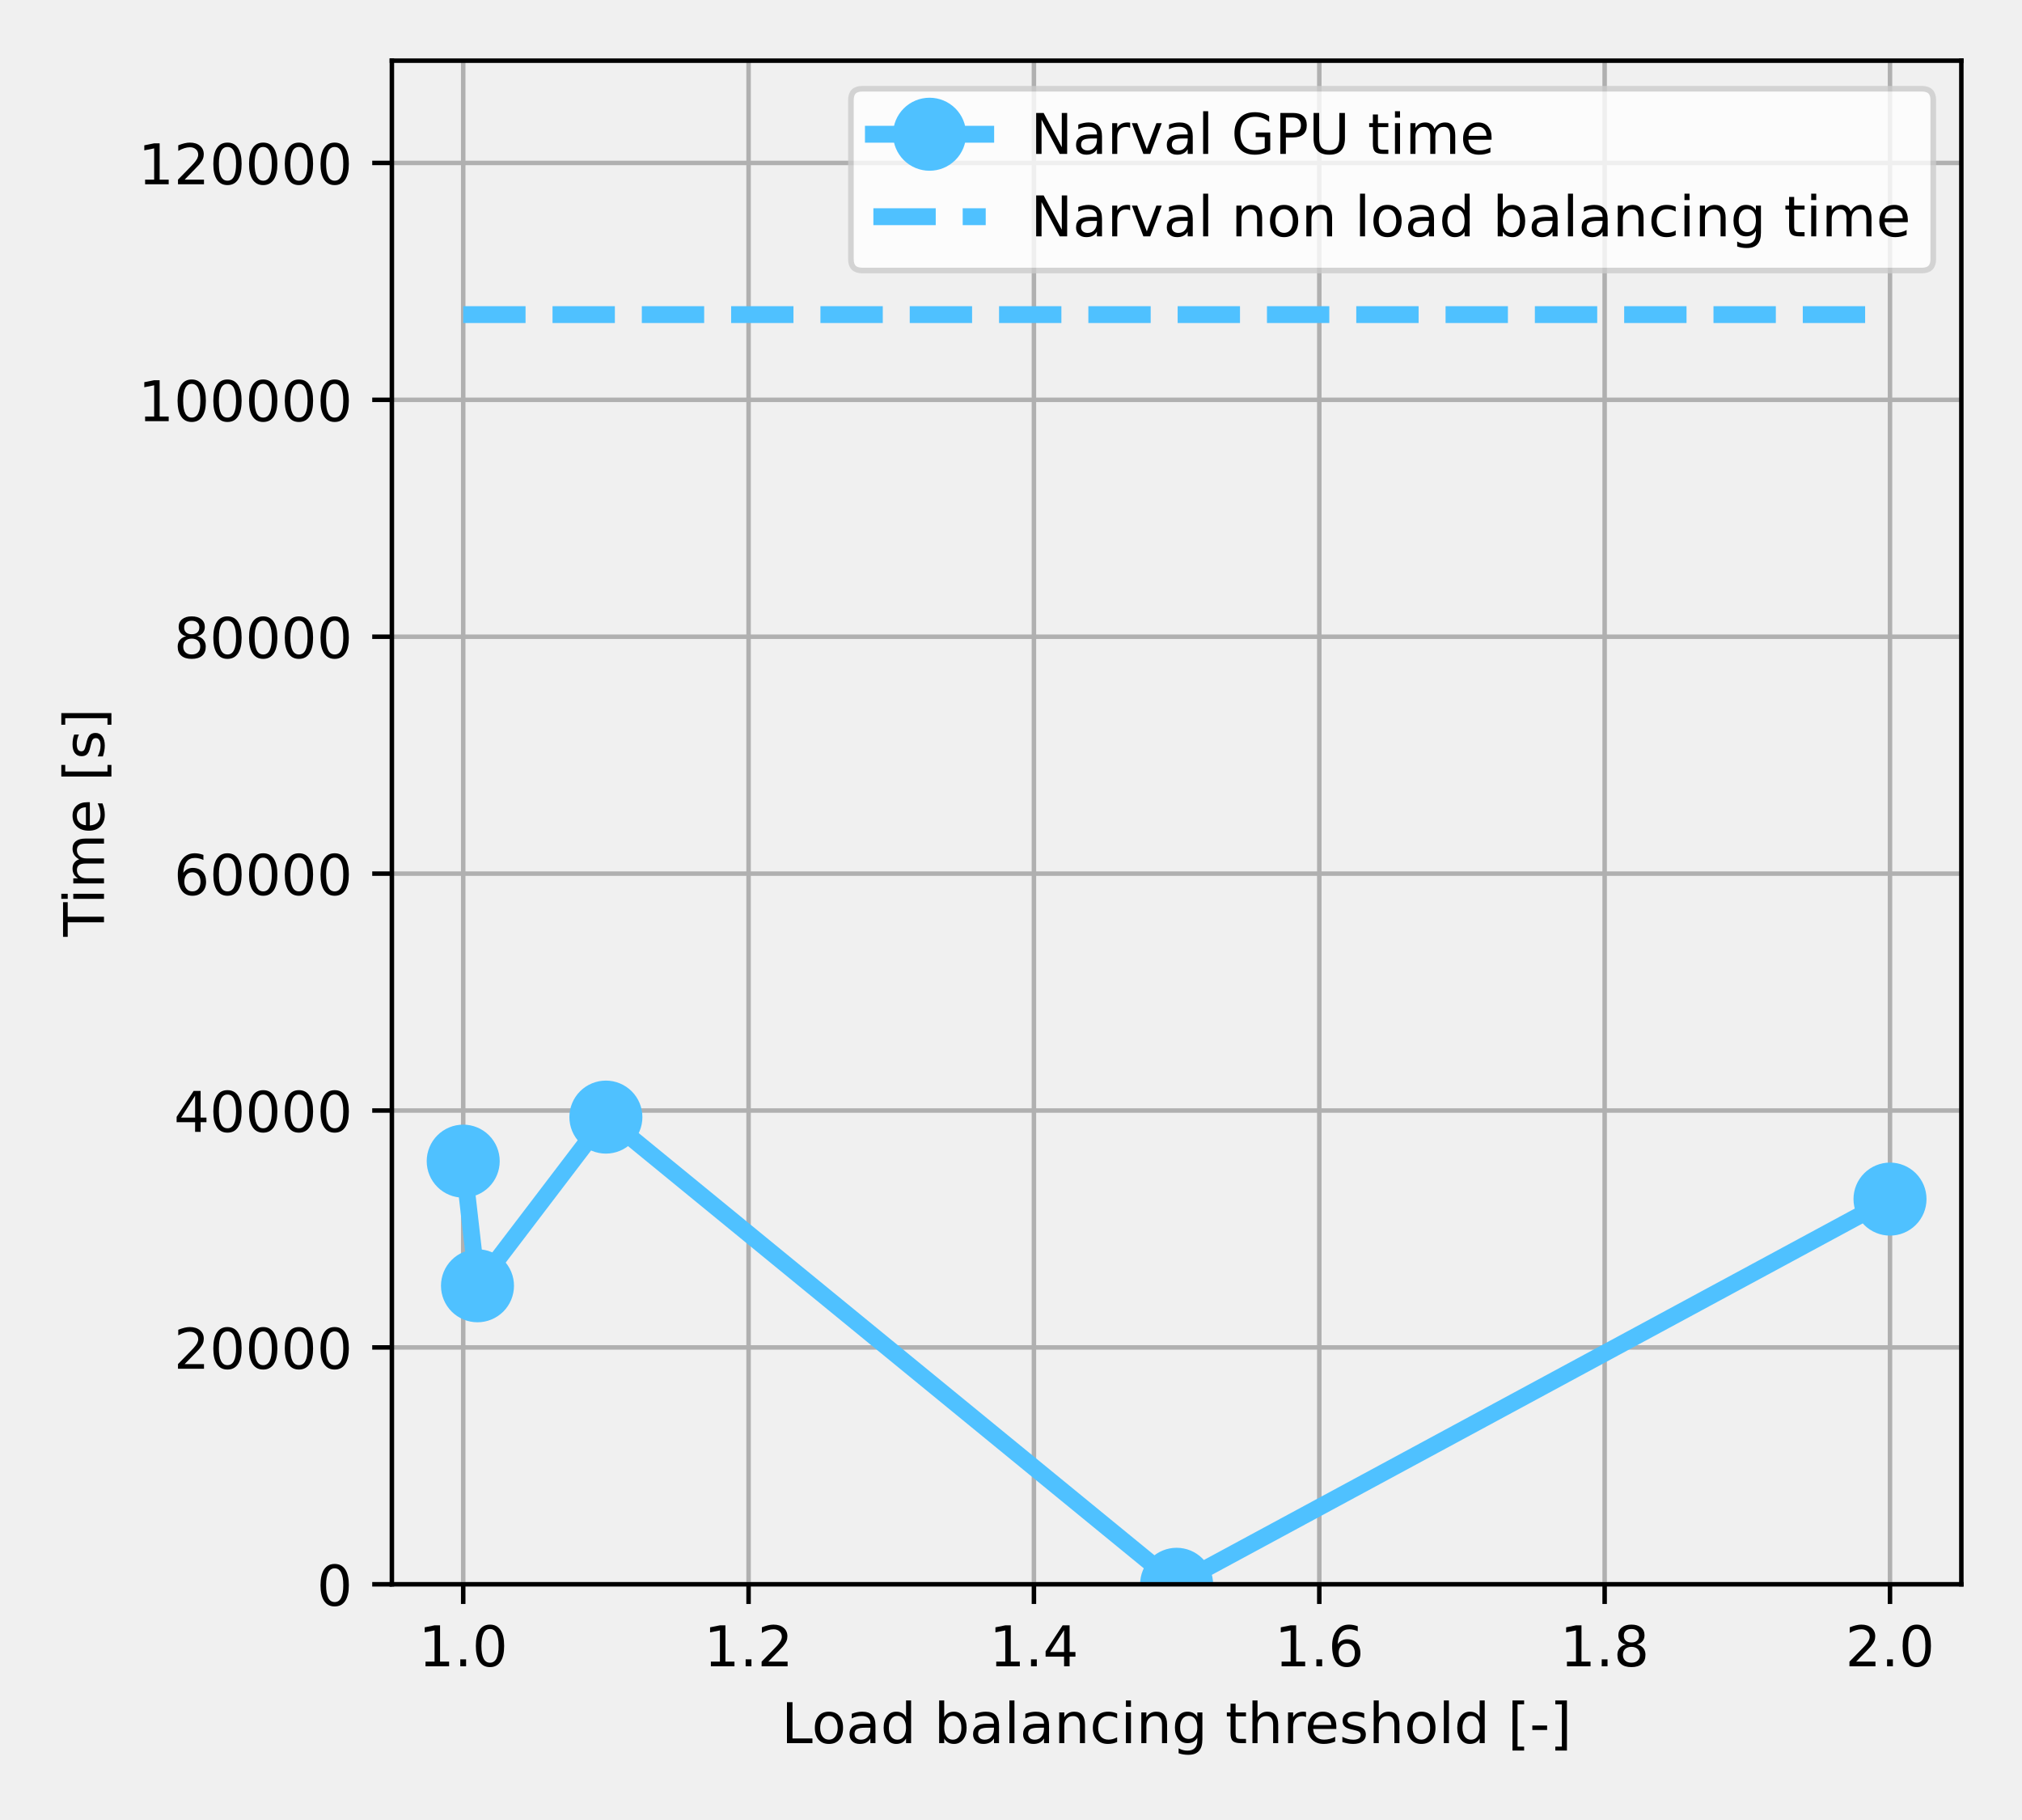
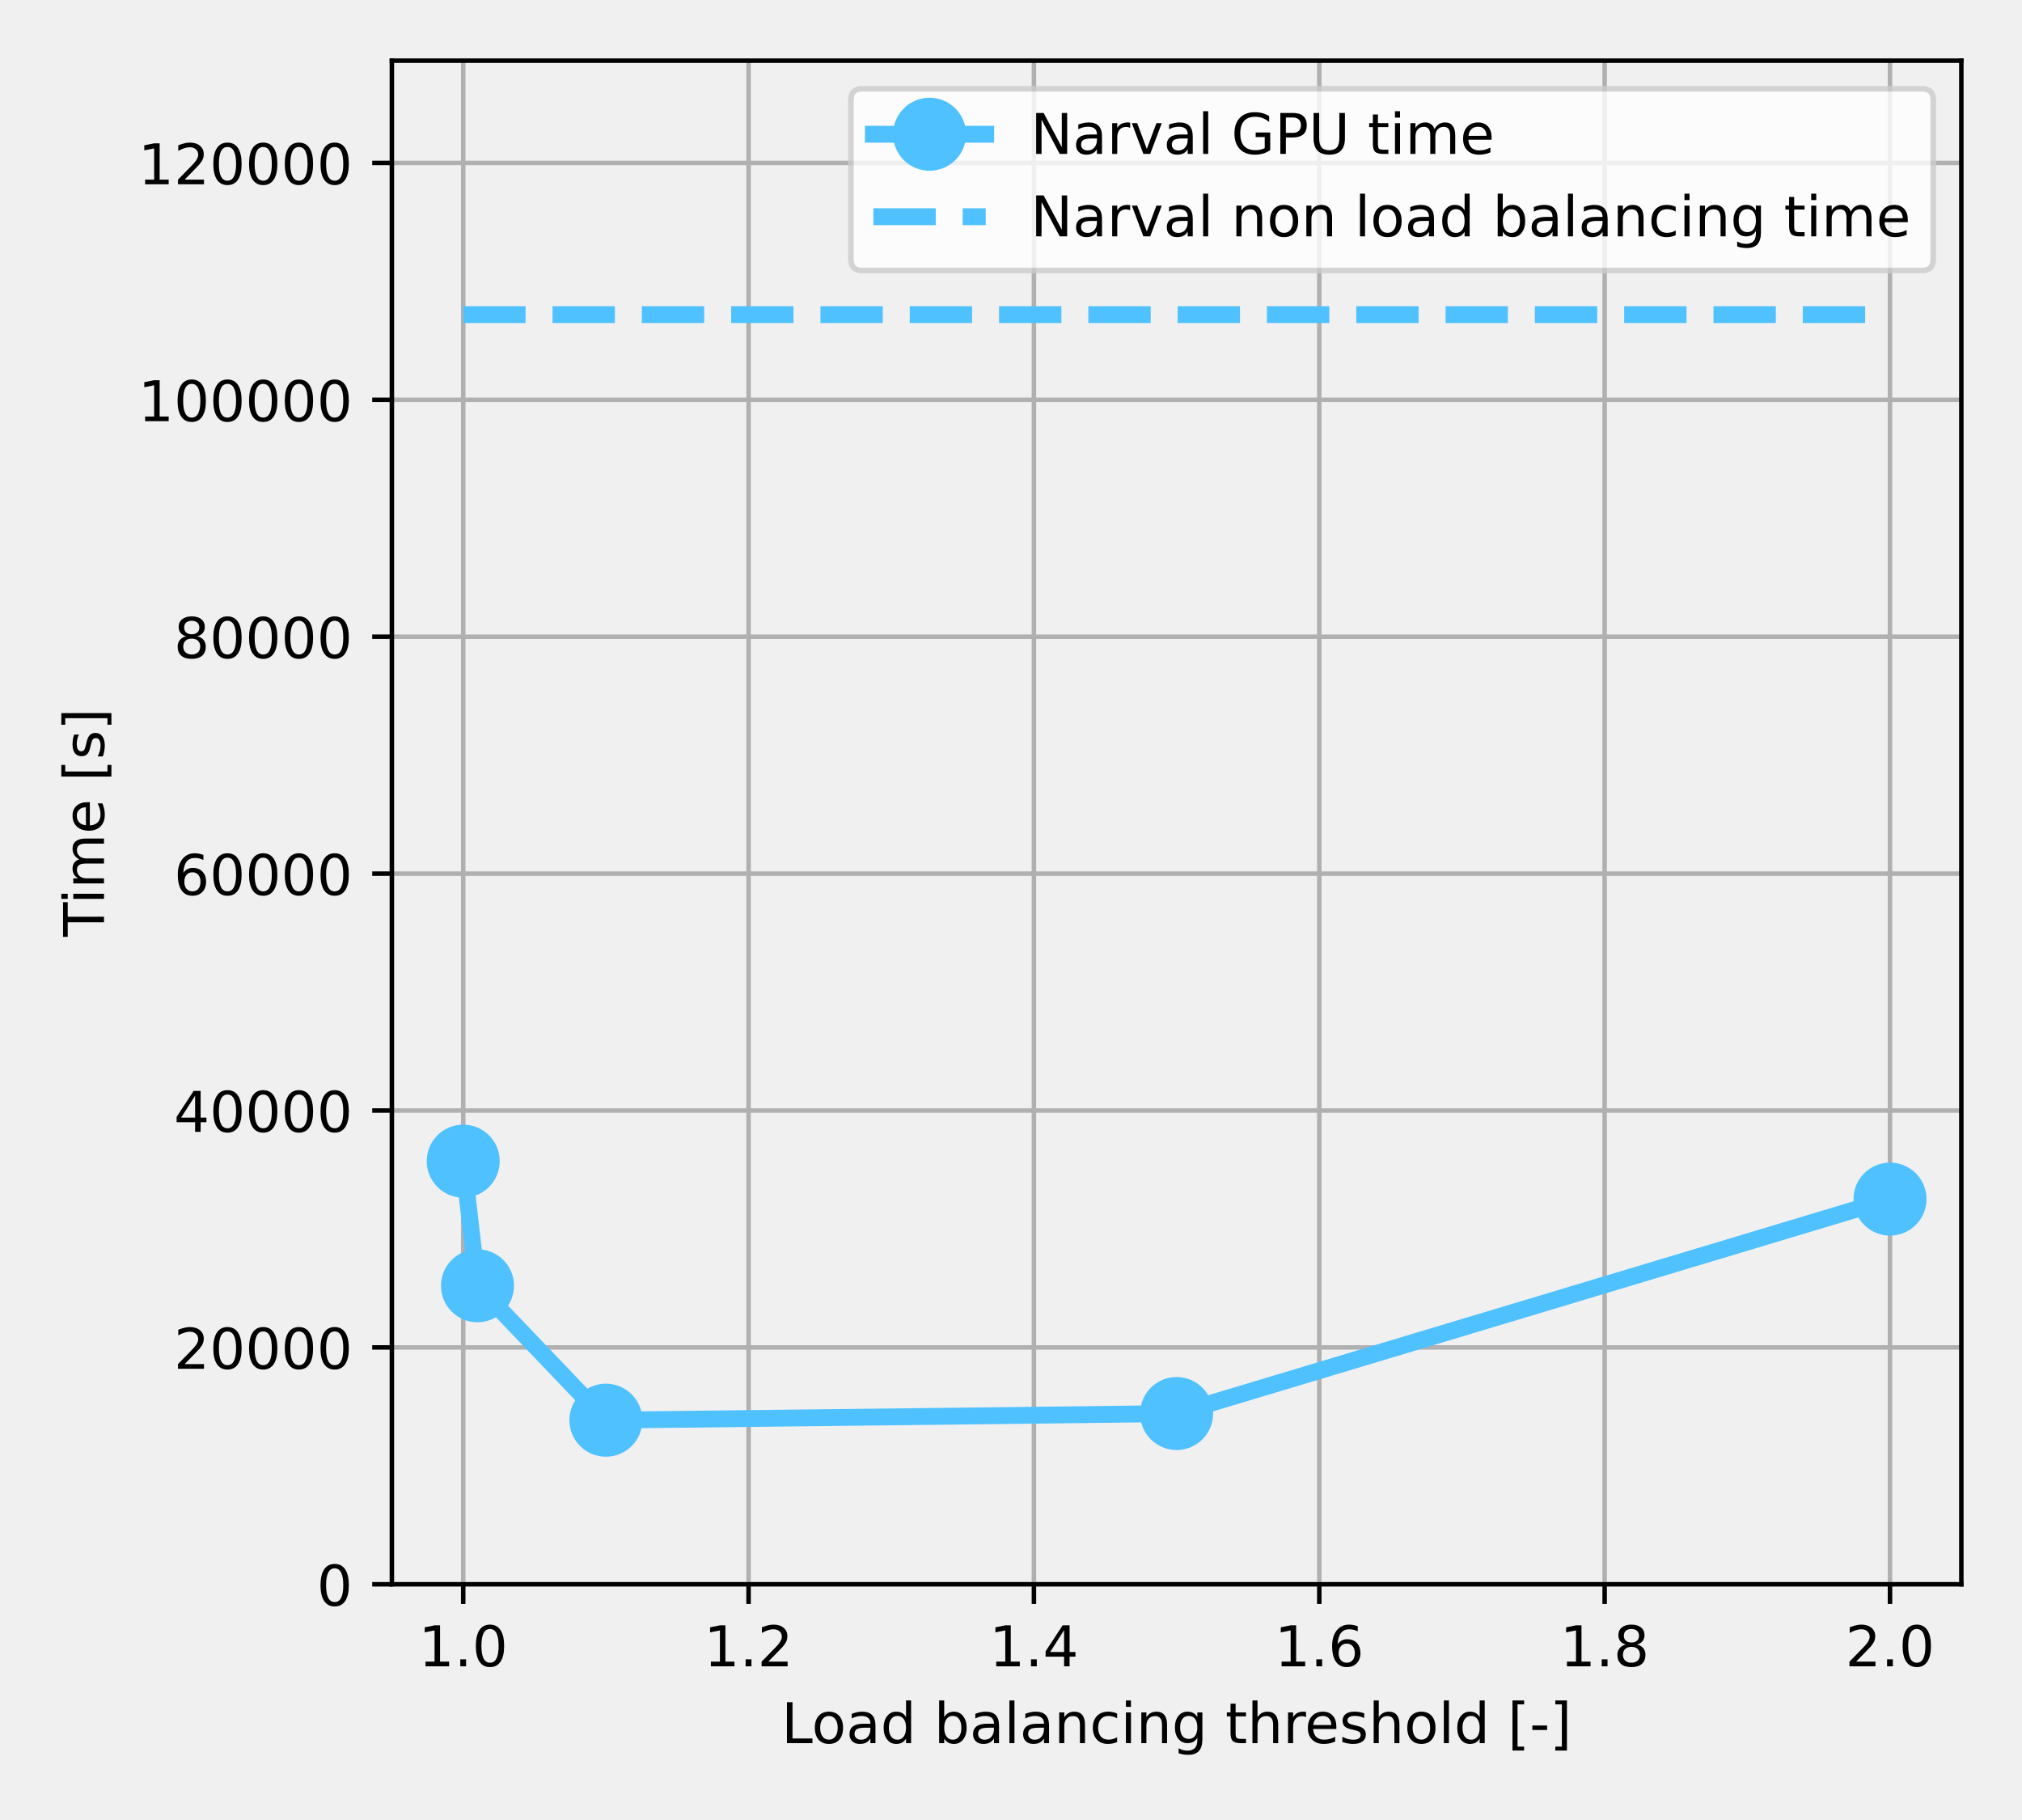
<svg xmlns="http://www.w3.org/2000/svg" xmlns:xlink="http://www.w3.org/1999/xlink" width="360pt" height="324pt" viewBox="0 0 360 324" version="1.1">
  <defs>
    <style type="text/css">*{stroke-linejoin: round; stroke-linecap: butt}</style>
  </defs>
  <g id="figure_1">
    <g id="patch_1">
      <path d="M 0 324  L 360 324  L 360 0  L 0 0  L 0 324  z " style="fill: none" />
    </g>
    <g id="axes_1">
      <g id="patch_2">
        <path d="M 69.77 282.04  L 349.2 282.04  L 349.2 10.8  L 69.77 10.8  L 69.77 282.04  z " style="fill: none" />
      </g>
      <g id="matplotlib.axis_1">
        <g id="xtick_1">
          <g id="line2d_1">
-             <path d="M 82.471 282.04  L 82.471 10.8  " clip-path="url(#p8b189e7666)" style="fill: none; stroke: #b0b0b0; stroke-width: 0.8; stroke-linecap: square" />
+             <path d="M 82.471 282.04  L 82.471 10.8  " clip-path="url(#p0f5fc66336)" style="fill: none; stroke: #b0b0b0; stroke-width: 0.8; stroke-linecap: square" />
          </g>
          <g id="line2d_2">
            <defs>
-               <path id="m371822022a" d="M 0 0  L 0 3.5  " style="stroke: #000000; stroke-width: 0.8" />
+               <path id="mff6e4557d5" d="M 0 0  L 0 3.5  " style="stroke: #000000; stroke-width: 0.8" />
            </defs>
            <g>
-               <use xlink:href="#m371822022a" x="82.471" y="282.04" style="stroke: #000000; stroke-width: 0.8" />
+               <use xlink:href="#mff6e4557d5" x="82.471" y="282.04" style="stroke: #000000; stroke-width: 0.8" />
            </g>
          </g>
          <g id="text_1">
            <g transform="translate(74.5198 296.6384)scale(0.1 -0.1)">
              <defs>
                <path id="DejaVuSans-31" d="M 794 531  L 1825 531  L 1825 4091  L 703 3866  L 703 4441  L 1819 4666  L 2450 4666  L 2450 531  L 3481 531  L 3481 0  L 794 0  L 794 531  z " transform="scale(0.015625)" />
                <path id="DejaVuSans-2e" d="M 684 794  L 1344 794  L 1344 0  L 684 0  L 684 794  z " transform="scale(0.015625)" />
                <path id="DejaVuSans-30" d="M 2034 4250  Q 1547 4250 1301 3770  Q 1056 3291 1056 2328  Q 1056 1369 1301 889  Q 1547 409 2034 409  Q 2525 409 2770 889  Q 3016 1369 3016 2328  Q 3016 3291 2770 3770  Q 2525 4250 2034 4250  z M 2034 4750  Q 2819 4750 3233 4129  Q 3647 3509 3647 2328  Q 3647 1150 3233 529  Q 2819 -91 2034 -91  Q 1250 -91 836 529  Q 422 1150 422 2328  Q 422 3509 836 4129  Q 1250 4750 2034 4750  z " transform="scale(0.015625)" />
              </defs>
              <use xlink:href="#DejaVuSans-31" />
              <use xlink:href="#DejaVuSans-2e" x="63.623" />
              <use xlink:href="#DejaVuSans-30" x="95.41" />
            </g>
          </g>
        </g>
        <g id="xtick_2">
          <g id="line2d_3">
-             <path d="M 133.277 282.04  L 133.277 10.8  " clip-path="url(#p8b189e7666)" style="fill: none; stroke: #b0b0b0; stroke-width: 0.8; stroke-linecap: square" />
+             <path d="M 133.277 282.04  L 133.277 10.8  " clip-path="url(#p0f5fc66336)" style="fill: none; stroke: #b0b0b0; stroke-width: 0.8; stroke-linecap: square" />
          </g>
          <g id="line2d_4">
            <g>
-               <use xlink:href="#m371822022a" x="133.277" y="282.04" style="stroke: #000000; stroke-width: 0.8" />
+               <use xlink:href="#mff6e4557d5" x="133.277" y="282.04" style="stroke: #000000; stroke-width: 0.8" />
            </g>
          </g>
          <g id="text_2">
            <g transform="translate(125.3253 296.6384)scale(0.1 -0.1)">
              <defs>
                <path id="DejaVuSans-32" d="M 1228 531  L 3431 531  L 3431 0  L 469 0  L 469 531  Q 828 903 1448 1529  Q 2069 2156 2228 2338  Q 2531 2678 2651 2914  Q 2772 3150 2772 3378  Q 2772 3750 2511 3984  Q 2250 4219 1831 4219  Q 1534 4219 1204 4116  Q 875 4013 500 3803  L 500 4441  Q 881 4594 1212 4672  Q 1544 4750 1819 4750  Q 2544 4750 2975 4387  Q 3406 4025 3406 3419  Q 3406 3131 3298 2873  Q 3191 2616 2906 2266  Q 2828 2175 2409 1742  Q 1991 1309 1228 531  z " transform="scale(0.015625)" />
              </defs>
              <use xlink:href="#DejaVuSans-31" />
              <use xlink:href="#DejaVuSans-2e" x="63.623" />
              <use xlink:href="#DejaVuSans-32" x="95.41" />
            </g>
          </g>
        </g>
        <g id="xtick_3">
          <g id="line2d_5">
-             <path d="M 184.082 282.04  L 184.082 10.8  " clip-path="url(#p8b189e7666)" style="fill: none; stroke: #b0b0b0; stroke-width: 0.8; stroke-linecap: square" />
+             <path d="M 184.082 282.04  L 184.082 10.8  " clip-path="url(#p0f5fc66336)" style="fill: none; stroke: #b0b0b0; stroke-width: 0.8; stroke-linecap: square" />
          </g>
          <g id="line2d_6">
            <g>
-               <use xlink:href="#m371822022a" x="184.082" y="282.04" style="stroke: #000000; stroke-width: 0.8" />
+               <use xlink:href="#mff6e4557d5" x="184.082" y="282.04" style="stroke: #000000; stroke-width: 0.8" />
            </g>
          </g>
          <g id="text_3">
            <g transform="translate(176.1307 296.6384)scale(0.1 -0.1)">
              <defs>
                <path id="DejaVuSans-34" d="M 2419 4116  L 825 1625  L 2419 1625  L 2419 4116  z M 2253 4666  L 3047 4666  L 3047 1625  L 3713 1625  L 3713 1100  L 3047 1100  L 3047 0  L 2419 0  L 2419 1100  L 313 1100  L 313 1709  L 2253 4666  z " transform="scale(0.015625)" />
              </defs>
              <use xlink:href="#DejaVuSans-31" />
              <use xlink:href="#DejaVuSans-2e" x="63.623" />
              <use xlink:href="#DejaVuSans-34" x="95.41" />
            </g>
          </g>
        </g>
        <g id="xtick_4">
          <g id="line2d_7">
-             <path d="M 234.888 282.04  L 234.888 10.8  " clip-path="url(#p8b189e7666)" style="fill: none; stroke: #b0b0b0; stroke-width: 0.8; stroke-linecap: square" />
+             <path d="M 234.888 282.04  L 234.888 10.8  " clip-path="url(#p0f5fc66336)" style="fill: none; stroke: #b0b0b0; stroke-width: 0.8; stroke-linecap: square" />
          </g>
          <g id="line2d_8">
            <g>
-               <use xlink:href="#m371822022a" x="234.888" y="282.04" style="stroke: #000000; stroke-width: 0.8" />
+               <use xlink:href="#mff6e4557d5" x="234.888" y="282.04" style="stroke: #000000; stroke-width: 0.8" />
            </g>
          </g>
          <g id="text_4">
            <g transform="translate(226.9362 296.6384)scale(0.1 -0.1)">
              <defs>
                <path id="DejaVuSans-36" d="M 2113 2584  Q 1688 2584 1439 2293  Q 1191 2003 1191 1497  Q 1191 994 1439 701  Q 1688 409 2113 409  Q 2538 409 2786 701  Q 3034 994 3034 1497  Q 3034 2003 2786 2293  Q 2538 2584 2113 2584  z M 3366 4563  L 3366 3988  Q 3128 4100 2886 4159  Q 2644 4219 2406 4219  Q 1781 4219 1451 3797  Q 1122 3375 1075 2522  Q 1259 2794 1537 2939  Q 1816 3084 2150 3084  Q 2853 3084 3261 2657  Q 3669 2231 3669 1497  Q 3669 778 3244 343  Q 2819 -91 2113 -91  Q 1303 -91 875 529  Q 447 1150 447 2328  Q 447 3434 972 4092  Q 1497 4750 2381 4750  Q 2619 4750 2861 4703  Q 3103 4656 3366 4563  z " transform="scale(0.015625)" />
              </defs>
              <use xlink:href="#DejaVuSans-31" />
              <use xlink:href="#DejaVuSans-2e" x="63.623" />
              <use xlink:href="#DejaVuSans-36" x="95.41" />
            </g>
          </g>
        </g>
        <g id="xtick_5">
          <g id="line2d_9">
-             <path d="M 285.693 282.04  L 285.693 10.8  " clip-path="url(#p8b189e7666)" style="fill: none; stroke: #b0b0b0; stroke-width: 0.8; stroke-linecap: square" />
+             <path d="M 285.693 282.04  L 285.693 10.8  " clip-path="url(#p0f5fc66336)" style="fill: none; stroke: #b0b0b0; stroke-width: 0.8; stroke-linecap: square" />
          </g>
          <g id="line2d_10">
            <g>
-               <use xlink:href="#m371822022a" x="285.693" y="282.04" style="stroke: #000000; stroke-width: 0.8" />
+               <use xlink:href="#mff6e4557d5" x="285.693" y="282.04" style="stroke: #000000; stroke-width: 0.8" />
            </g>
          </g>
          <g id="text_5">
            <g transform="translate(277.7416 296.6384)scale(0.1 -0.1)">
              <defs>
                <path id="DejaVuSans-38" d="M 2034 2216  Q 1584 2216 1326 1975  Q 1069 1734 1069 1313  Q 1069 891 1326 650  Q 1584 409 2034 409  Q 2484 409 2743 651  Q 3003 894 3003 1313  Q 3003 1734 2745 1975  Q 2488 2216 2034 2216  z M 1403 2484  Q 997 2584 770 2862  Q 544 3141 544 3541  Q 544 4100 942 4425  Q 1341 4750 2034 4750  Q 2731 4750 3128 4425  Q 3525 4100 3525 3541  Q 3525 3141 3298 2862  Q 3072 2584 2669 2484  Q 3125 2378 3379 2068  Q 3634 1759 3634 1313  Q 3634 634 3220 271  Q 2806 -91 2034 -91  Q 1263 -91 848 271  Q 434 634 434 1313  Q 434 1759 690 2068  Q 947 2378 1403 2484  z M 1172 3481  Q 1172 3119 1398 2916  Q 1625 2713 2034 2713  Q 2441 2713 2670 2916  Q 2900 3119 2900 3481  Q 2900 3844 2670 4047  Q 2441 4250 2034 4250  Q 1625 4250 1398 4047  Q 1172 3844 1172 3481  z " transform="scale(0.015625)" />
              </defs>
              <use xlink:href="#DejaVuSans-31" />
              <use xlink:href="#DejaVuSans-2e" x="63.623" />
              <use xlink:href="#DejaVuSans-38" x="95.41" />
            </g>
          </g>
        </g>
        <g id="xtick_6">
          <g id="line2d_11">
-             <path d="M 336.499 282.04  L 336.499 10.8  " clip-path="url(#p8b189e7666)" style="fill: none; stroke: #b0b0b0; stroke-width: 0.8; stroke-linecap: square" />
+             <path d="M 336.499 282.04  L 336.499 10.8  " clip-path="url(#p0f5fc66336)" style="fill: none; stroke: #b0b0b0; stroke-width: 0.8; stroke-linecap: square" />
          </g>
          <g id="line2d_12">
            <g>
-               <use xlink:href="#m371822022a" x="336.499" y="282.04" style="stroke: #000000; stroke-width: 0.8" />
+               <use xlink:href="#mff6e4557d5" x="336.499" y="282.04" style="stroke: #000000; stroke-width: 0.8" />
            </g>
          </g>
          <g id="text_6">
            <g transform="translate(328.5471 296.6384)scale(0.1 -0.1)">
              <use xlink:href="#DejaVuSans-32" />
              <use xlink:href="#DejaVuSans-2e" x="63.623" />
              <use xlink:href="#DejaVuSans-30" x="95.41" />
            </g>
          </g>
        </g>
        <g id="text_7">
          <g transform="translate(139.1303 310.3166)scale(0.1 -0.1)">
            <defs>
              <path id="DejaVuSans-4c" d="M 628 4666  L 1259 4666  L 1259 531  L 3531 531  L 3531 0  L 628 0  L 628 4666  z " transform="scale(0.015625)" />
              <path id="DejaVuSans-6f" d="M 1959 3097  Q 1497 3097 1228 2736  Q 959 2375 959 1747  Q 959 1119 1226 758  Q 1494 397 1959 397  Q 2419 397 2687 759  Q 2956 1122 2956 1747  Q 2956 2369 2687 2733  Q 2419 3097 1959 3097  z M 1959 3584  Q 2709 3584 3137 3096  Q 3566 2609 3566 1747  Q 3566 888 3137 398  Q 2709 -91 1959 -91  Q 1206 -91 779 398  Q 353 888 353 1747  Q 353 2609 779 3096  Q 1206 3584 1959 3584  z " transform="scale(0.015625)" />
              <path id="DejaVuSans-61" d="M 2194 1759  Q 1497 1759 1228 1600  Q 959 1441 959 1056  Q 959 750 1161 570  Q 1363 391 1709 391  Q 2188 391 2477 730  Q 2766 1069 2766 1631  L 2766 1759  L 2194 1759  z M 3341 1997  L 3341 0  L 2766 0  L 2766 531  Q 2569 213 2275 61  Q 1981 -91 1556 -91  Q 1019 -91 701 211  Q 384 513 384 1019  Q 384 1609 779 1909  Q 1175 2209 1959 2209  L 2766 2209  L 2766 2266  Q 2766 2663 2505 2880  Q 2244 3097 1772 3097  Q 1472 3097 1187 3025  Q 903 2953 641 2809  L 641 3341  Q 956 3463 1253 3523  Q 1550 3584 1831 3584  Q 2591 3584 2966 3190  Q 3341 2797 3341 1997  z " transform="scale(0.015625)" />
              <path id="DejaVuSans-64" d="M 2906 2969  L 2906 4863  L 3481 4863  L 3481 0  L 2906 0  L 2906 525  Q 2725 213 2448 61  Q 2172 -91 1784 -91  Q 1150 -91 751 415  Q 353 922 353 1747  Q 353 2572 751 3078  Q 1150 3584 1784 3584  Q 2172 3584 2448 3432  Q 2725 3281 2906 2969  z M 947 1747  Q 947 1113 1208 752  Q 1469 391 1925 391  Q 2381 391 2643 752  Q 2906 1113 2906 1747  Q 2906 2381 2643 2742  Q 2381 3103 1925 3103  Q 1469 3103 1208 2742  Q 947 2381 947 1747  z " transform="scale(0.015625)" />
              <path id="DejaVuSans-20" transform="scale(0.015625)" />
              <path id="DejaVuSans-62" d="M 3116 1747  Q 3116 2381 2855 2742  Q 2594 3103 2138 3103  Q 1681 3103 1420 2742  Q 1159 2381 1159 1747  Q 1159 1113 1420 752  Q 1681 391 2138 391  Q 2594 391 2855 752  Q 3116 1113 3116 1747  z M 1159 2969  Q 1341 3281 1617 3432  Q 1894 3584 2278 3584  Q 2916 3584 3314 3078  Q 3713 2572 3713 1747  Q 3713 922 3314 415  Q 2916 -91 2278 -91  Q 1894 -91 1617 61  Q 1341 213 1159 525  L 1159 0  L 581 0  L 581 4863  L 1159 4863  L 1159 2969  z " transform="scale(0.015625)" />
              <path id="DejaVuSans-6c" d="M 603 4863  L 1178 4863  L 1178 0  L 603 0  L 603 4863  z " transform="scale(0.015625)" />
              <path id="DejaVuSans-6e" d="M 3513 2113  L 3513 0  L 2938 0  L 2938 2094  Q 2938 2591 2744 2837  Q 2550 3084 2163 3084  Q 1697 3084 1428 2787  Q 1159 2491 1159 1978  L 1159 0  L 581 0  L 581 3500  L 1159 3500  L 1159 2956  Q 1366 3272 1645 3428  Q 1925 3584 2291 3584  Q 2894 3584 3203 3211  Q 3513 2838 3513 2113  z " transform="scale(0.015625)" />
              <path id="DejaVuSans-63" d="M 3122 3366  L 3122 2828  Q 2878 2963 2633 3030  Q 2388 3097 2138 3097  Q 1578 3097 1268 2742  Q 959 2388 959 1747  Q 959 1106 1268 751  Q 1578 397 2138 397  Q 2388 397 2633 464  Q 2878 531 3122 666  L 3122 134  Q 2881 22 2623 -34  Q 2366 -91 2075 -91  Q 1284 -91 818 406  Q 353 903 353 1747  Q 353 2603 823 3093  Q 1294 3584 2113 3584  Q 2378 3584 2631 3529  Q 2884 3475 3122 3366  z " transform="scale(0.015625)" />
              <path id="DejaVuSans-69" d="M 603 3500  L 1178 3500  L 1178 0  L 603 0  L 603 3500  z M 603 4863  L 1178 4863  L 1178 4134  L 603 4134  L 603 4863  z " transform="scale(0.015625)" />
              <path id="DejaVuSans-67" d="M 2906 1791  Q 2906 2416 2648 2759  Q 2391 3103 1925 3103  Q 1463 3103 1205 2759  Q 947 2416 947 1791  Q 947 1169 1205 825  Q 1463 481 1925 481  Q 2391 481 2648 825  Q 2906 1169 2906 1791  z M 3481 434  Q 3481 -459 3084 -895  Q 2688 -1331 1869 -1331  Q 1566 -1331 1297 -1286  Q 1028 -1241 775 -1147  L 775 -588  Q 1028 -725 1275 -790  Q 1522 -856 1778 -856  Q 2344 -856 2625 -561  Q 2906 -266 2906 331  L 2906 616  Q 2728 306 2450 153  Q 2172 0 1784 0  Q 1141 0 747 490  Q 353 981 353 1791  Q 353 2603 747 3093  Q 1141 3584 1784 3584  Q 2172 3584 2450 3431  Q 2728 3278 2906 2969  L 2906 3500  L 3481 3500  L 3481 434  z " transform="scale(0.015625)" />
              <path id="DejaVuSans-74" d="M 1172 4494  L 1172 3500  L 2356 3500  L 2356 3053  L 1172 3053  L 1172 1153  Q 1172 725 1289 603  Q 1406 481 1766 481  L 2356 481  L 2356 0  L 1766 0  Q 1100 0 847 248  Q 594 497 594 1153  L 594 3053  L 172 3053  L 172 3500  L 594 3500  L 594 4494  L 1172 4494  z " transform="scale(0.015625)" />
              <path id="DejaVuSans-68" d="M 3513 2113  L 3513 0  L 2938 0  L 2938 2094  Q 2938 2591 2744 2837  Q 2550 3084 2163 3084  Q 1697 3084 1428 2787  Q 1159 2491 1159 1978  L 1159 0  L 581 0  L 581 4863  L 1159 4863  L 1159 2956  Q 1366 3272 1645 3428  Q 1925 3584 2291 3584  Q 2894 3584 3203 3211  Q 3513 2838 3513 2113  z " transform="scale(0.015625)" />
              <path id="DejaVuSans-72" d="M 2631 2963  Q 2534 3019 2420 3045  Q 2306 3072 2169 3072  Q 1681 3072 1420 2755  Q 1159 2438 1159 1844  L 1159 0  L 581 0  L 581 3500  L 1159 3500  L 1159 2956  Q 1341 3275 1631 3429  Q 1922 3584 2338 3584  Q 2397 3584 2469 3576  Q 2541 3569 2628 3553  L 2631 2963  z " transform="scale(0.015625)" />
              <path id="DejaVuSans-65" d="M 3597 1894  L 3597 1613  L 953 1613  Q 991 1019 1311 708  Q 1631 397 2203 397  Q 2534 397 2845 478  Q 3156 559 3463 722  L 3463 178  Q 3153 47 2828 -22  Q 2503 -91 2169 -91  Q 1331 -91 842 396  Q 353 884 353 1716  Q 353 2575 817 3079  Q 1281 3584 2069 3584  Q 2775 3584 3186 3129  Q 3597 2675 3597 1894  z M 3022 2063  Q 3016 2534 2758 2815  Q 2500 3097 2075 3097  Q 1594 3097 1305 2825  Q 1016 2553 972 2059  L 3022 2063  z " transform="scale(0.015625)" />
              <path id="DejaVuSans-73" d="M 2834 3397  L 2834 2853  Q 2591 2978 2328 3040  Q 2066 3103 1784 3103  Q 1356 3103 1142 2972  Q 928 2841 928 2578  Q 928 2378 1081 2264  Q 1234 2150 1697 2047  L 1894 2003  Q 2506 1872 2764 1633  Q 3022 1394 3022 966  Q 3022 478 2636 193  Q 2250 -91 1575 -91  Q 1294 -91 989 -36  Q 684 19 347 128  L 347 722  Q 666 556 975 473  Q 1284 391 1588 391  Q 1994 391 2212 530  Q 2431 669 2431 922  Q 2431 1156 2273 1281  Q 2116 1406 1581 1522  L 1381 1569  Q 847 1681 609 1914  Q 372 2147 372 2553  Q 372 3047 722 3315  Q 1072 3584 1716 3584  Q 2034 3584 2315 3537  Q 2597 3491 2834 3397  z " transform="scale(0.015625)" />
              <path id="DejaVuSans-5b" d="M 550 4863  L 1875 4863  L 1875 4416  L 1125 4416  L 1125 -397  L 1875 -397  L 1875 -844  L 550 -844  L 550 4863  z " transform="scale(0.015625)" />
              <path id="DejaVuSans-2d" d="M 313 2009  L 1997 2009  L 1997 1497  L 313 1497  L 313 2009  z " transform="scale(0.015625)" />
              <path id="DejaVuSans-5d" d="M 1947 4863  L 1947 -844  L 622 -844  L 622 -397  L 1369 -397  L 1369 4416  L 622 4416  L 622 4863  L 1947 4863  z " transform="scale(0.015625)" />
            </defs>
            <use xlink:href="#DejaVuSans-4c" />
            <use xlink:href="#DejaVuSans-6f" x="53.963" />
            <use xlink:href="#DejaVuSans-61" x="115.145" />
            <use xlink:href="#DejaVuSans-64" x="176.424" />
            <use xlink:href="#DejaVuSans-20" x="239.9" />
            <use xlink:href="#DejaVuSans-62" x="271.688" />
            <use xlink:href="#DejaVuSans-61" x="335.164" />
            <use xlink:href="#DejaVuSans-6c" x="396.443" />
            <use xlink:href="#DejaVuSans-61" x="424.227" />
            <use xlink:href="#DejaVuSans-6e" x="485.506" />
            <use xlink:href="#DejaVuSans-63" x="548.885" />
            <use xlink:href="#DejaVuSans-69" x="603.865" />
            <use xlink:href="#DejaVuSans-6e" x="631.648" />
            <use xlink:href="#DejaVuSans-67" x="695.027" />
            <use xlink:href="#DejaVuSans-20" x="758.504" />
            <use xlink:href="#DejaVuSans-74" x="790.291" />
            <use xlink:href="#DejaVuSans-68" x="829.5" />
            <use xlink:href="#DejaVuSans-72" x="892.879" />
            <use xlink:href="#DejaVuSans-65" x="931.742" />
            <use xlink:href="#DejaVuSans-73" x="993.266" />
            <use xlink:href="#DejaVuSans-68" x="1045.365" />
            <use xlink:href="#DejaVuSans-6f" x="1108.744" />
            <use xlink:href="#DejaVuSans-6c" x="1169.926" />
            <use xlink:href="#DejaVuSans-64" x="1197.709" />
            <use xlink:href="#DejaVuSans-20" x="1261.186" />
            <use xlink:href="#DejaVuSans-5b" x="1292.973" />
            <use xlink:href="#DejaVuSans-2d" x="1331.986" />
            <use xlink:href="#DejaVuSans-5d" x="1368.07" />
          </g>
        </g>
      </g>
      <g id="matplotlib.axis_2">
        <g id="ytick_1">
          <g id="line2d_13">
-             <path d="M 69.77 282.04  L 349.2 282.04  " clip-path="url(#p8b189e7666)" style="fill: none; stroke: #b0b0b0; stroke-width: 0.8; stroke-linecap: square" />
+             <path d="M 69.77 282.04  L 349.2 282.04  " clip-path="url(#p0f5fc66336)" style="fill: none; stroke: #b0b0b0; stroke-width: 0.8; stroke-linecap: square" />
          </g>
          <g id="line2d_14">
            <defs>
-               <path id="m23fe1d350d" d="M 0 0  L -3.5 0  " style="stroke: #000000; stroke-width: 0.8" />
+               <path id="mb4f09d19d4" d="M 0 0  L -3.5 0  " style="stroke: #000000; stroke-width: 0.8" />
            </defs>
            <g>
-               <use xlink:href="#m23fe1d350d" x="69.77" y="282.04" style="stroke: #000000; stroke-width: 0.8" />
+               <use xlink:href="#mb4f09d19d4" x="69.77" y="282.04" style="stroke: #000000; stroke-width: 0.8" />
            </g>
          </g>
          <g id="text_8">
            <g transform="translate(56.4075 285.8392)scale(0.1 -0.1)">
              <use xlink:href="#DejaVuSans-30" />
            </g>
          </g>
        </g>
        <g id="ytick_2">
          <g id="line2d_15">
-             <path d="M 69.77 239.868  L 349.2 239.868  " clip-path="url(#p8b189e7666)" style="fill: none; stroke: #b0b0b0; stroke-width: 0.8; stroke-linecap: square" />
+             <path d="M 69.77 239.868  L 349.2 239.868  " clip-path="url(#p0f5fc66336)" style="fill: none; stroke: #b0b0b0; stroke-width: 0.8; stroke-linecap: square" />
          </g>
          <g id="line2d_16">
            <g>
-               <use xlink:href="#m23fe1d350d" x="69.77" y="239.868" style="stroke: #000000; stroke-width: 0.8" />
+               <use xlink:href="#mb4f09d19d4" x="69.77" y="239.868" style="stroke: #000000; stroke-width: 0.8" />
            </g>
          </g>
          <g id="text_9">
            <g transform="translate(30.9575 243.6672)scale(0.1 -0.1)">
              <use xlink:href="#DejaVuSans-32" />
              <use xlink:href="#DejaVuSans-30" x="63.623" />
              <use xlink:href="#DejaVuSans-30" x="127.246" />
              <use xlink:href="#DejaVuSans-30" x="190.869" />
              <use xlink:href="#DejaVuSans-30" x="254.492" />
            </g>
          </g>
        </g>
        <g id="ytick_3">
          <g id="line2d_17">
-             <path d="M 69.77 197.696  L 349.2 197.696  " clip-path="url(#p8b189e7666)" style="fill: none; stroke: #b0b0b0; stroke-width: 0.8; stroke-linecap: square" />
+             <path d="M 69.77 197.696  L 349.2 197.696  " clip-path="url(#p0f5fc66336)" style="fill: none; stroke: #b0b0b0; stroke-width: 0.8; stroke-linecap: square" />
          </g>
          <g id="line2d_18">
            <g>
-               <use xlink:href="#m23fe1d350d" x="69.77" y="197.696" style="stroke: #000000; stroke-width: 0.8" />
+               <use xlink:href="#mb4f09d19d4" x="69.77" y="197.696" style="stroke: #000000; stroke-width: 0.8" />
            </g>
          </g>
          <g id="text_10">
            <g transform="translate(30.9575 201.4953)scale(0.1 -0.1)">
              <use xlink:href="#DejaVuSans-34" />
              <use xlink:href="#DejaVuSans-30" x="63.623" />
              <use xlink:href="#DejaVuSans-30" x="127.246" />
              <use xlink:href="#DejaVuSans-30" x="190.869" />
              <use xlink:href="#DejaVuSans-30" x="254.492" />
            </g>
          </g>
        </g>
        <g id="ytick_4">
          <g id="line2d_19">
-             <path d="M 69.77 155.524  L 349.2 155.524  " clip-path="url(#p8b189e7666)" style="fill: none; stroke: #b0b0b0; stroke-width: 0.8; stroke-linecap: square" />
+             <path d="M 69.77 155.524  L 349.2 155.524  " clip-path="url(#p0f5fc66336)" style="fill: none; stroke: #b0b0b0; stroke-width: 0.8; stroke-linecap: square" />
          </g>
          <g id="line2d_20">
            <g>
-               <use xlink:href="#m23fe1d350d" x="69.77" y="155.524" style="stroke: #000000; stroke-width: 0.8" />
+               <use xlink:href="#mb4f09d19d4" x="69.77" y="155.524" style="stroke: #000000; stroke-width: 0.8" />
            </g>
          </g>
          <g id="text_11">
            <g transform="translate(30.9575 159.3233)scale(0.1 -0.1)">
              <use xlink:href="#DejaVuSans-36" />
              <use xlink:href="#DejaVuSans-30" x="63.623" />
              <use xlink:href="#DejaVuSans-30" x="127.246" />
              <use xlink:href="#DejaVuSans-30" x="190.869" />
              <use xlink:href="#DejaVuSans-30" x="254.492" />
            </g>
          </g>
        </g>
        <g id="ytick_5">
          <g id="line2d_21">
-             <path d="M 69.77 113.352  L 349.2 113.352  " clip-path="url(#p8b189e7666)" style="fill: none; stroke: #b0b0b0; stroke-width: 0.8; stroke-linecap: square" />
+             <path d="M 69.77 113.352  L 349.2 113.352  " clip-path="url(#p0f5fc66336)" style="fill: none; stroke: #b0b0b0; stroke-width: 0.8; stroke-linecap: square" />
          </g>
          <g id="line2d_22">
            <g>
-               <use xlink:href="#m23fe1d350d" x="69.77" y="113.352" style="stroke: #000000; stroke-width: 0.8" />
+               <use xlink:href="#mb4f09d19d4" x="69.77" y="113.352" style="stroke: #000000; stroke-width: 0.8" />
            </g>
          </g>
          <g id="text_12">
            <g transform="translate(30.9575 117.1513)scale(0.1 -0.1)">
              <use xlink:href="#DejaVuSans-38" />
              <use xlink:href="#DejaVuSans-30" x="63.623" />
              <use xlink:href="#DejaVuSans-30" x="127.246" />
              <use xlink:href="#DejaVuSans-30" x="190.869" />
              <use xlink:href="#DejaVuSans-30" x="254.492" />
            </g>
          </g>
        </g>
        <g id="ytick_6">
          <g id="line2d_23">
-             <path d="M 69.77 71.18  L 349.2 71.18  " clip-path="url(#p8b189e7666)" style="fill: none; stroke: #b0b0b0; stroke-width: 0.8; stroke-linecap: square" />
+             <path d="M 69.77 71.18  L 349.2 71.18  " clip-path="url(#p0f5fc66336)" style="fill: none; stroke: #b0b0b0; stroke-width: 0.8; stroke-linecap: square" />
          </g>
          <g id="line2d_24">
            <g>
-               <use xlink:href="#m23fe1d350d" x="69.77" y="71.18" style="stroke: #000000; stroke-width: 0.8" />
+               <use xlink:href="#mb4f09d19d4" x="69.77" y="71.18" style="stroke: #000000; stroke-width: 0.8" />
            </g>
          </g>
          <g id="text_13">
            <g transform="translate(24.595 74.97936)scale(0.1 -0.1)">
              <use xlink:href="#DejaVuSans-31" />
              <use xlink:href="#DejaVuSans-30" x="63.623" />
              <use xlink:href="#DejaVuSans-30" x="127.246" />
              <use xlink:href="#DejaVuSans-30" x="190.869" />
              <use xlink:href="#DejaVuSans-30" x="254.492" />
              <use xlink:href="#DejaVuSans-30" x="318.115" />
            </g>
          </g>
        </g>
        <g id="ytick_7">
          <g id="line2d_25">
-             <path d="M 69.77 29.008  L 349.2 29.008  " clip-path="url(#p8b189e7666)" style="fill: none; stroke: #b0b0b0; stroke-width: 0.8; stroke-linecap: square" />
+             <path d="M 69.77 29.008  L 349.2 29.008  " clip-path="url(#p0f5fc66336)" style="fill: none; stroke: #b0b0b0; stroke-width: 0.8; stroke-linecap: square" />
          </g>
          <g id="line2d_26">
            <g>
-               <use xlink:href="#m23fe1d350d" x="69.77" y="29.008" style="stroke: #000000; stroke-width: 0.8" />
+               <use xlink:href="#mb4f09d19d4" x="69.77" y="29.008" style="stroke: #000000; stroke-width: 0.8" />
            </g>
          </g>
          <g id="text_14">
            <g transform="translate(24.595 32.80739)scale(0.1 -0.1)">
              <use xlink:href="#DejaVuSans-31" />
              <use xlink:href="#DejaVuSans-32" x="63.623" />
              <use xlink:href="#DejaVuSans-30" x="127.246" />
              <use xlink:href="#DejaVuSans-30" x="190.869" />
              <use xlink:href="#DejaVuSans-30" x="254.492" />
              <use xlink:href="#DejaVuSans-30" x="318.115" />
            </g>
          </g>
        </g>
        <g id="text_15">
          <g transform="translate(18.51531 166.7489)rotate(-90)scale(0.1 -0.1)">
            <defs>
              <path id="DejaVuSans-54" d="M -19 4666  L 3928 4666  L 3928 4134  L 2272 4134  L 2272 0  L 1638 0  L 1638 4134  L -19 4134  L -19 4666  z " transform="scale(0.015625)" />
              <path id="DejaVuSans-6d" d="M 3328 2828  Q 3544 3216 3844 3400  Q 4144 3584 4550 3584  Q 5097 3584 5394 3201  Q 5691 2819 5691 2113  L 5691 0  L 5113 0  L 5113 2094  Q 5113 2597 4934 2840  Q 4756 3084 4391 3084  Q 3944 3084 3684 2787  Q 3425 2491 3425 1978  L 3425 0  L 2847 0  L 2847 2094  Q 2847 2600 2669 2842  Q 2491 3084 2119 3084  Q 1678 3084 1418 2786  Q 1159 2488 1159 1978  L 1159 0  L 581 0  L 581 3500  L 1159 3500  L 1159 2956  Q 1356 3278 1631 3431  Q 1906 3584 2284 3584  Q 2666 3584 2933 3390  Q 3200 3197 3328 2828  z " transform="scale(0.015625)" />
            </defs>
            <use xlink:href="#DejaVuSans-54" />
            <use xlink:href="#DejaVuSans-69" x="57.959" />
            <use xlink:href="#DejaVuSans-6d" x="85.742" />
            <use xlink:href="#DejaVuSans-65" x="183.154" />
            <use xlink:href="#DejaVuSans-20" x="244.678" />
            <use xlink:href="#DejaVuSans-5b" x="276.465" />
            <use xlink:href="#DejaVuSans-73" x="315.479" />
            <use xlink:href="#DejaVuSans-5d" x="367.578" />
          </g>
        </g>
      </g>
      <g id="line2d_27">
-         <path d="M 82.471 206.71  L 85.012 228.895  L 107.874 198.87  L 209.485 282.038  L 336.499 213.466  " clip-path="url(#p8b189e7666)" style="fill: none; stroke: #4fc1ff; stroke-width: 3; stroke-linecap: square" />
+         <path d="M 82.471 206.71  L 85.012 228.895  L 107.874 252.824  L 209.485 251.641  L 336.499 213.466  " clip-path="url(#p0f5fc66336)" style="fill: none; stroke: #4fc1ff; stroke-width: 3; stroke-linecap: square" />
        <defs>
-           <path id="m052fcc81d1" d="M 0 6  C 1.591 6 3.117 5.368 4.243 4.243  C 5.368 3.117 6 1.591 6 0  C 6 -1.591 5.368 -3.117 4.243 -4.243  C 3.117 -5.368 1.591 -6 0 -6  C -1.591 -6 -3.117 -5.368 -4.243 -4.243  C -5.368 -3.117 -6 -1.591 -6 0  C -6 1.591 -5.368 3.117 -4.243 4.243  C -3.117 5.368 -1.591 6 0 6  z " style="stroke: #4fc1ff" />
+           <path id="m79815a0e06" d="M 0 6  C 1.591 6 3.117 5.368 4.243 4.243  C 5.368 3.117 6 1.591 6 0  C 6 -1.591 5.368 -3.117 4.243 -4.243  C 3.117 -5.368 1.591 -6 0 -6  C -1.591 -6 -3.117 -5.368 -4.243 -4.243  C -5.368 -3.117 -6 -1.591 -6 0  C -6 1.591 -5.368 3.117 -4.243 4.243  C -3.117 5.368 -1.591 6 0 6  z " style="stroke: #4fc1ff" />
        </defs>
-         <g clip-path="url(#p8b189e7666)">
-           <use xlink:href="#m052fcc81d1" x="82.471" y="206.71" style="fill: #4fc1ff; stroke: #4fc1ff" />
-           <use xlink:href="#m052fcc81d1" x="85.012" y="228.895" style="fill: #4fc1ff; stroke: #4fc1ff" />
-           <use xlink:href="#m052fcc81d1" x="107.874" y="198.87" style="fill: #4fc1ff; stroke: #4fc1ff" />
-           <use xlink:href="#m052fcc81d1" x="209.485" y="282.038" style="fill: #4fc1ff; stroke: #4fc1ff" />
-           <use xlink:href="#m052fcc81d1" x="336.499" y="213.466" style="fill: #4fc1ff; stroke: #4fc1ff" />
+         <g clip-path="url(#p0f5fc66336)">
+           <use xlink:href="#m79815a0e06" x="82.471" y="206.71" style="fill: #4fc1ff; stroke: #4fc1ff" />
+           <use xlink:href="#m79815a0e06" x="85.012" y="228.895" style="fill: #4fc1ff; stroke: #4fc1ff" />
+           <use xlink:href="#m79815a0e06" x="107.874" y="252.824" style="fill: #4fc1ff; stroke: #4fc1ff" />
+           <use xlink:href="#m79815a0e06" x="209.485" y="251.641" style="fill: #4fc1ff; stroke: #4fc1ff" />
+           <use xlink:href="#m79815a0e06" x="336.499" y="213.466" style="fill: #4fc1ff; stroke: #4fc1ff" />
        </g>
      </g>
      <g id="line2d_28">
-         <path d="M 82.471 56.007  L 336.499 56.007  " clip-path="url(#p8b189e7666)" style="fill: none; stroke-dasharray: 11.1,4.8; stroke-dashoffset: 0; stroke: #4fc1ff; stroke-width: 3" />
+         <path d="M 82.471 56.007  L 336.499 56.007  " clip-path="url(#p0f5fc66336)" style="fill: none; stroke-dasharray: 11.1,4.8; stroke-dashoffset: 0; stroke: #4fc1ff; stroke-width: 3" />
      </g>
      <g id="patch_3">
        <path d="M 69.77 282.04  L 69.77 10.8  " style="fill: none; stroke: #000000; stroke-width: 0.8; stroke-linejoin: miter; stroke-linecap: square" />
      </g>
      <g id="patch_4">
        <path d="M 349.2 282.04  L 349.2 10.8  " style="fill: none; stroke: #000000; stroke-width: 0.8; stroke-linejoin: miter; stroke-linecap: square" />
      </g>
      <g id="patch_5">
        <path d="M 69.77 282.04  L 349.2 282.04  " style="fill: none; stroke: #000000; stroke-width: 0.8; stroke-linejoin: miter; stroke-linecap: square" />
      </g>
      <g id="patch_6">
        <path d="M 69.77 10.8  L 349.2 10.8  " style="fill: none; stroke: #000000; stroke-width: 0.8; stroke-linejoin: miter; stroke-linecap: square" />
      </g>
      <g id="legend_1">
        <g id="patch_7">
          <path d="M 153.5 48.156  L 342.2 48.156  Q 344.2 48.156 344.2 46.156  L 344.2 17.8  Q 344.2 15.8 342.2 15.8  L 153.5 15.8  Q 151.5 15.8 151.5 17.8  L 151.5 46.156  Q 151.5 48.156 153.5 48.156  z " style="fill: #ffffff; opacity: 0.8; stroke: #cccccc; stroke-linejoin: miter" />
        </g>
        <g id="line2d_29">
          <path d="M 155.5 23.898  L 165.5 23.898  L 175.5 23.898  " style="fill: none; stroke: #4fc1ff; stroke-width: 3; stroke-linecap: square" />
          <g>
-             <use xlink:href="#m052fcc81d1" x="165.5" y="23.898" style="fill: #4fc1ff; stroke: #4fc1ff" />
+             <use xlink:href="#m79815a0e06" x="165.5" y="23.898" style="fill: #4fc1ff; stroke: #4fc1ff" />
          </g>
        </g>
        <g id="text_16">
          <g transform="translate(183.5 27.39844)scale(0.1 -0.1)">
            <defs>
              <path id="DejaVuSans-4e" d="M 628 4666  L 1478 4666  L 3547 763  L 3547 4666  L 4159 4666  L 4159 0  L 3309 0  L 1241 3903  L 1241 0  L 628 0  L 628 4666  z " transform="scale(0.015625)" />
              <path id="DejaVuSans-76" d="M 191 3500  L 800 3500  L 1894 563  L 2988 3500  L 3597 3500  L 2284 0  L 1503 0  L 191 3500  z " transform="scale(0.015625)" />
              <path id="DejaVuSans-47" d="M 3809 666  L 3809 1919  L 2778 1919  L 2778 2438  L 4434 2438  L 4434 434  Q 4069 175 3628 42  Q 3188 -91 2688 -91  Q 1594 -91 976 548  Q 359 1188 359 2328  Q 359 3472 976 4111  Q 1594 4750 2688 4750  Q 3144 4750 3555 4637  Q 3966 4525 4313 4306  L 4313 3634  Q 3963 3931 3569 4081  Q 3175 4231 2741 4231  Q 1884 4231 1454 3753  Q 1025 3275 1025 2328  Q 1025 1384 1454 906  Q 1884 428 2741 428  Q 3075 428 3337 486  Q 3600 544 3809 666  z " transform="scale(0.015625)" />
              <path id="DejaVuSans-50" d="M 1259 4147  L 1259 2394  L 2053 2394  Q 2494 2394 2734 2622  Q 2975 2850 2975 3272  Q 2975 3691 2734 3919  Q 2494 4147 2053 4147  L 1259 4147  z M 628 4666  L 2053 4666  Q 2838 4666 3239 4311  Q 3641 3956 3641 3272  Q 3641 2581 3239 2228  Q 2838 1875 2053 1875  L 1259 1875  L 1259 0  L 628 0  L 628 4666  z " transform="scale(0.015625)" />
              <path id="DejaVuSans-55" d="M 556 4666  L 1191 4666  L 1191 1831  Q 1191 1081 1462 751  Q 1734 422 2344 422  Q 2950 422 3222 751  Q 3494 1081 3494 1831  L 3494 4666  L 4128 4666  L 4128 1753  Q 4128 841 3676 375  Q 3225 -91 2344 -91  Q 1459 -91 1007 375  Q 556 841 556 1753  L 556 4666  z " transform="scale(0.015625)" />
            </defs>
            <use xlink:href="#DejaVuSans-4e" />
            <use xlink:href="#DejaVuSans-61" x="74.805" />
            <use xlink:href="#DejaVuSans-72" x="136.084" />
            <use xlink:href="#DejaVuSans-76" x="177.197" />
            <use xlink:href="#DejaVuSans-61" x="236.377" />
            <use xlink:href="#DejaVuSans-6c" x="297.656" />
            <use xlink:href="#DejaVuSans-20" x="325.439" />
            <use xlink:href="#DejaVuSans-47" x="357.227" />
            <use xlink:href="#DejaVuSans-50" x="434.717" />
            <use xlink:href="#DejaVuSans-55" x="495.02" />
            <use xlink:href="#DejaVuSans-20" x="568.213" />
            <use xlink:href="#DejaVuSans-74" x="600" />
            <use xlink:href="#DejaVuSans-69" x="639.209" />
            <use xlink:href="#DejaVuSans-6d" x="666.992" />
            <use xlink:href="#DejaVuSans-65" x="764.404" />
          </g>
        </g>
        <g id="line2d_30">
          <path d="M 155.5 38.577  L 165.5 38.577  L 175.5 38.577  " style="fill: none; stroke-dasharray: 11.1,4.8; stroke-dashoffset: 0; stroke: #4fc1ff; stroke-width: 3" />
        </g>
        <g id="text_17">
          <g transform="translate(183.5 42.07656)scale(0.1 -0.1)">
            <use xlink:href="#DejaVuSans-4e" />
            <use xlink:href="#DejaVuSans-61" x="74.805" />
            <use xlink:href="#DejaVuSans-72" x="136.084" />
            <use xlink:href="#DejaVuSans-76" x="177.197" />
            <use xlink:href="#DejaVuSans-61" x="236.377" />
            <use xlink:href="#DejaVuSans-6c" x="297.656" />
            <use xlink:href="#DejaVuSans-20" x="325.439" />
            <use xlink:href="#DejaVuSans-6e" x="357.227" />
            <use xlink:href="#DejaVuSans-6f" x="420.605" />
            <use xlink:href="#DejaVuSans-6e" x="481.787" />
            <use xlink:href="#DejaVuSans-20" x="545.166" />
            <use xlink:href="#DejaVuSans-6c" x="576.953" />
            <use xlink:href="#DejaVuSans-6f" x="604.736" />
            <use xlink:href="#DejaVuSans-61" x="665.918" />
            <use xlink:href="#DejaVuSans-64" x="727.197" />
            <use xlink:href="#DejaVuSans-20" x="790.674" />
            <use xlink:href="#DejaVuSans-62" x="822.461" />
            <use xlink:href="#DejaVuSans-61" x="885.938" />
            <use xlink:href="#DejaVuSans-6c" x="947.217" />
            <use xlink:href="#DejaVuSans-61" x="975" />
            <use xlink:href="#DejaVuSans-6e" x="1036.279" />
            <use xlink:href="#DejaVuSans-63" x="1099.658" />
            <use xlink:href="#DejaVuSans-69" x="1154.639" />
            <use xlink:href="#DejaVuSans-6e" x="1182.422" />
            <use xlink:href="#DejaVuSans-67" x="1245.801" />
            <use xlink:href="#DejaVuSans-20" x="1309.277" />
            <use xlink:href="#DejaVuSans-74" x="1341.064" />
            <use xlink:href="#DejaVuSans-69" x="1380.273" />
            <use xlink:href="#DejaVuSans-6d" x="1408.057" />
            <use xlink:href="#DejaVuSans-65" x="1505.469" />
          </g>
        </g>
      </g>
    </g>
  </g>
  <defs>
-     <clipPath id="p8b189e7666">
+     <clipPath id="p0f5fc66336">
      <rect x="69.77" y="10.8" width="279.43" height="271.24" />
    </clipPath>
  </defs>
</svg>
